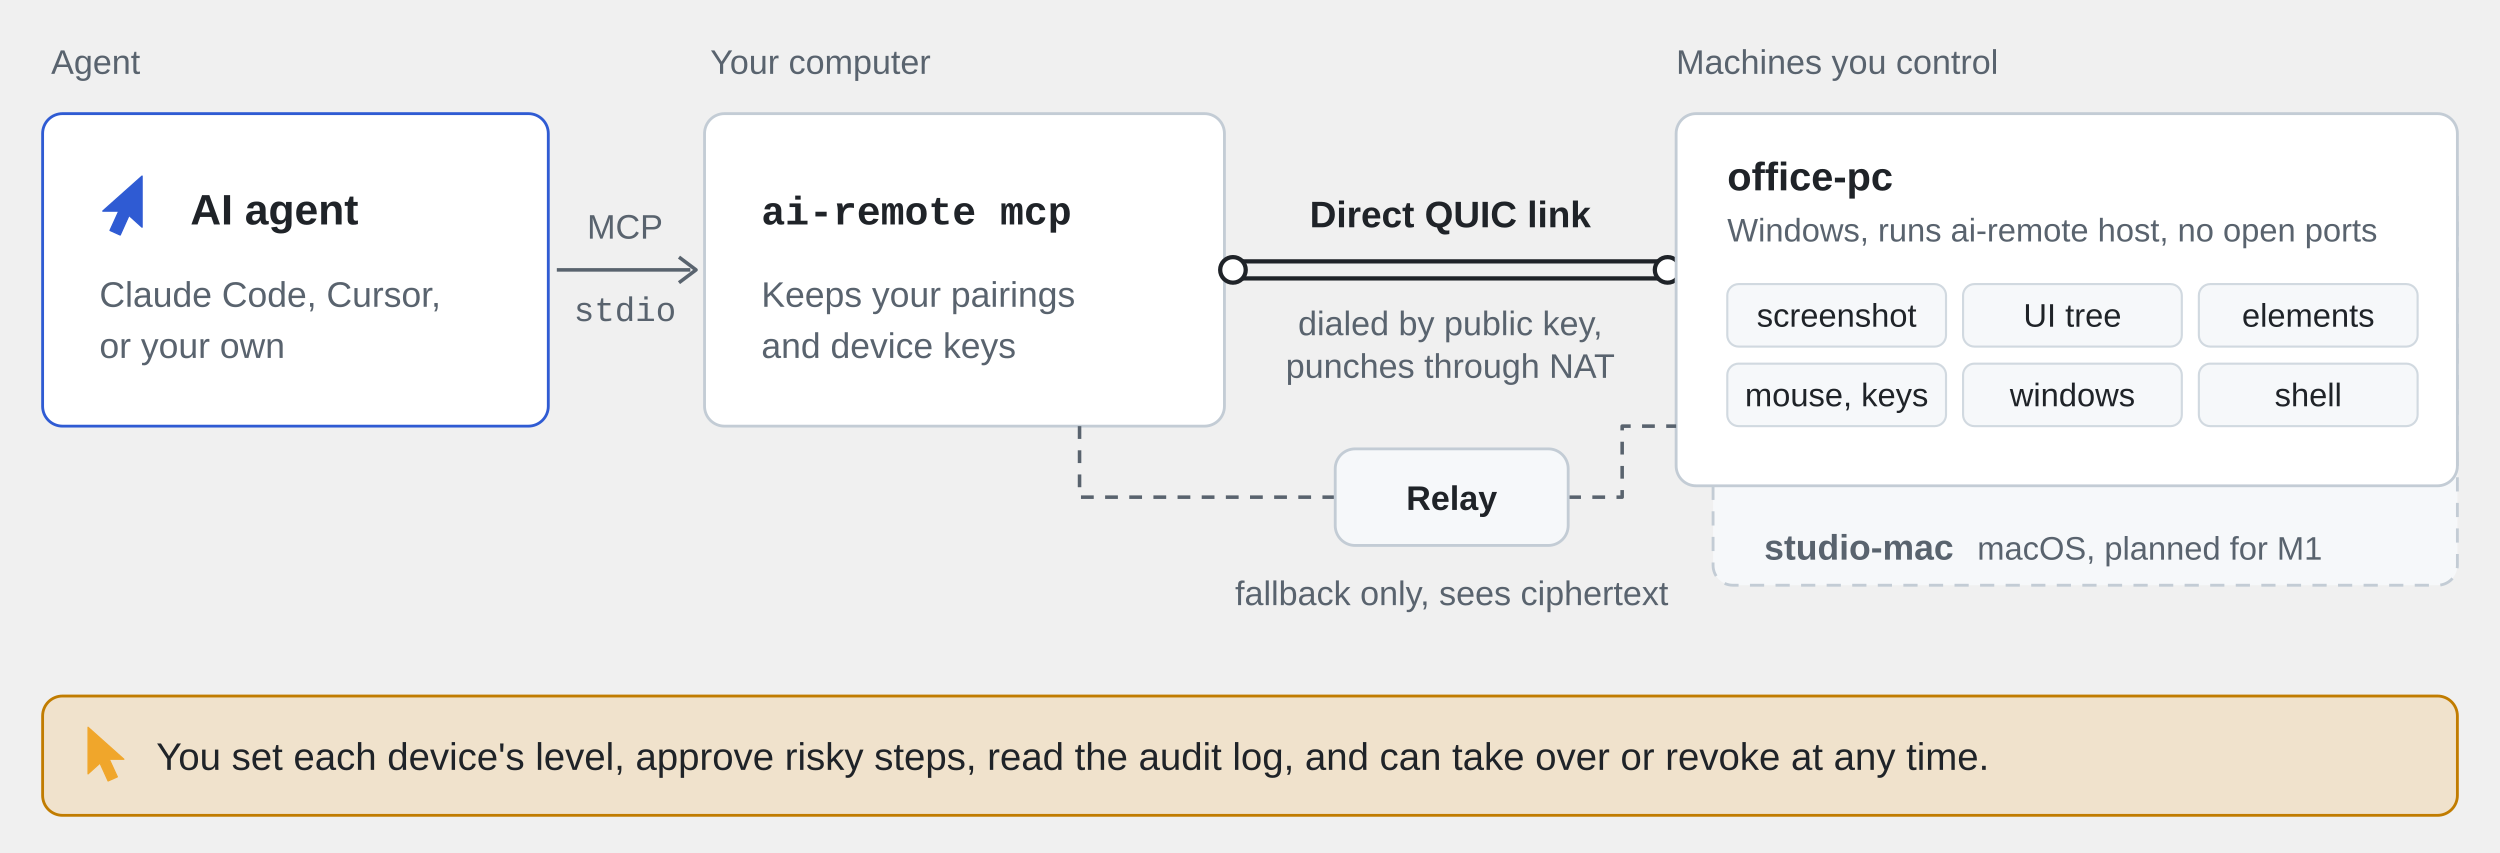
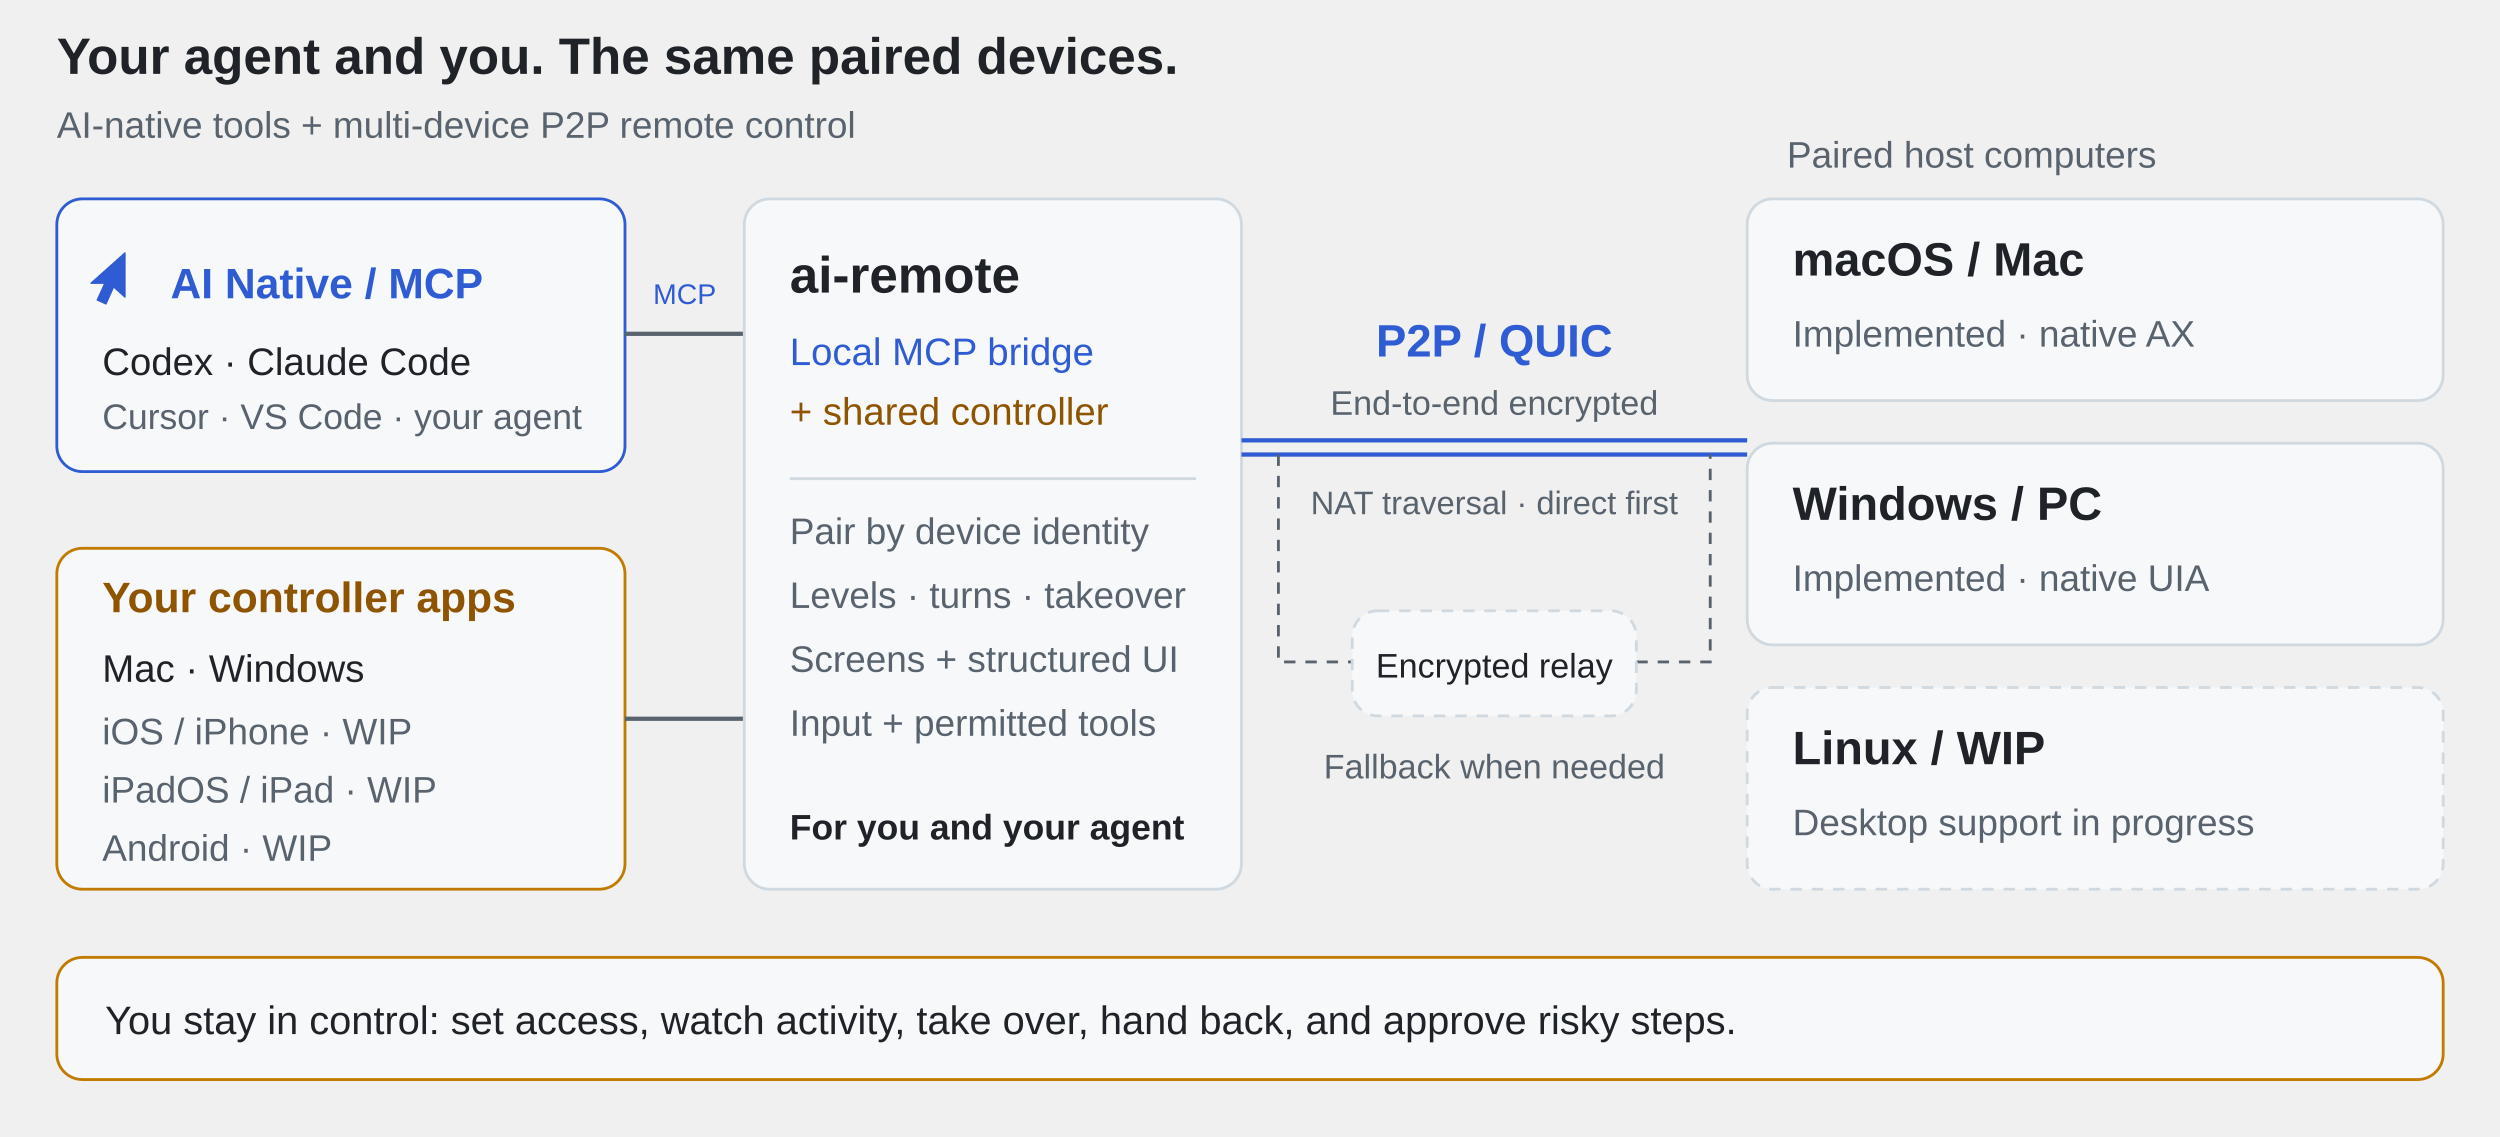
- <svg xmlns="http://www.w3.org/2000/svg" viewBox="0 0 1760 600" width="1760" height="600" role="img">
-   <style>.s{font-family:-apple-system, BlinkMacSystemFont, 'Segoe UI', 'Helvetica Neue', Arial, sans-serif}.m{font-family:ui-monospace, 'SF Mono', Menlo, Consolas, 'Liberation Mono', monospace}</style>
-   <text class="s" x="36" y="52" font-size="24" fill="#59636E">Agent</text>
-   <text class="s" x="500" y="52" font-size="24" fill="#59636E">Your computer</text>
-   <text class="s" x="1180" y="52" font-size="24" fill="#59636E">Machines you control</text>
-   <rect x="30" y="80" width="356" height="220" rx="14" fill="#FFFFFF" stroke="#2F5BD3" stroke-width="2" />
-   <g transform="translate(100 124)">
-     <polygon points="0.0,0.0 0.0,35.9 -9.2,27.6 -15.4,41.4 -22.5,38.2 -16.3,24.6 -27.6,24.6" fill="#2F5BD3" stroke="#2F5BD3" stroke-width="1.0" stroke-linejoin="round" />
+ <svg xmlns="http://www.w3.org/2000/svg" viewBox="0 0 1760 800" width="1760" height="800" role="img">
+   <style>.s{font-family:-apple-system, BlinkMacSystemFont, 'Segoe UI', 'Helvetica Neue', Arial, sans-serif}.m{font-family:ui-monospace, 'SF Mono', Menlo, Consolas, 'Liberation Mono', monospace}.z{font-family:'PingFang SC', 'Microsoft YaHei', 'Noto Sans CJK SC', sans-serif}</style>
+   <text class="s" x="40" y="52" font-size="36" font-weight="650" fill="#1F2328">Your agent and you. The same paired devices.</text>
+   <text class="s" x="40" y="97" font-size="26" fill="#59636E">AI-native tools + multi-device P2P remote control</text>
+   <rect x="40" y="140" width="400" height="192" rx="18" fill="#F6F8FA" stroke="#2F5BD3" stroke-width="2" />
+   <g transform="translate(88 178)">
+     <polygon points="0.0,0.0 0.0,31.2 -8.0,24.0 -13.4,36.0 -19.6,33.2 -14.2,21.4 -24.0,21.4" fill="#2F5BD3" stroke="#2F5BD3" stroke-width="0.9" stroke-linejoin="round" />
  </g>
-   <text class="s" x="134" y="158" font-size="30" font-weight="600" fill="#1F2328">AI agent</text>
-   <text class="s" x="70" y="216" font-size="25" fill="#59636E">Claude Code, Cursor,</text>
-   <text class="s" x="70" y="252" font-size="25" fill="#59636E">or your own</text>
-   <path d="M392,190 H486" stroke="#59636E" stroke-width="2.5" />
-   <path d="M478,181 L490,190 L478,199" fill="none" stroke="#59636E" stroke-width="2.5" stroke-linejoin="round" />
-   <text class="s" x="440" y="168" font-size="24" text-anchor="middle" fill="#59636E">MCP</text>
-   <text class="m" x="440" y="226" font-size="24" text-anchor="middle" fill="#59636E">stdio</text>
-   <rect x="496" y="80" width="366" height="220" rx="14" fill="#FFFFFF" stroke="#C3CCD5" stroke-width="2" />
-   <text class="m" x="536" y="158" font-size="28" font-weight="700" fill="#1F2328">ai-remote mcp</text>
-   <text class="s" x="536" y="216" font-size="25" fill="#59636E">Keeps your pairings</text>
-   <text class="s" x="536" y="252" font-size="25" fill="#59636E">and device keys</text>
-   <path d="M868,184 H1174 M868,196 H1174" stroke="#1F2328" stroke-width="3" />
-   <circle cx="868" cy="190" r="9" fill="#ffffff" stroke="#1F2328" stroke-width="3" />
-   <circle cx="1174" cy="190" r="9" fill="#ffffff" stroke="#1F2328" stroke-width="3" />
-   <text class="s" x="1021" y="160" font-size="26" font-weight="600" text-anchor="middle" fill="#1F2328">Direct QUIC link</text>
-   <text class="s" x="1021" y="236" font-size="24" text-anchor="middle" fill="#59636E">dialed by public key,</text>
-   <text class="s" x="1021" y="266" font-size="24" text-anchor="middle" fill="#59636E">punches through NAT</text>
-   <rect x="1206" y="120" width="524" height="292" rx="14" fill="#F6F8FA" stroke="#C3CCD5" stroke-width="2" stroke-dasharray="10 8" />
-   <text class="s" x="1242" y="394" font-size="25" font-weight="600" fill="#59636E">studio-mac</text>
-   <text class="s" x="1392" y="394" font-size="23" fill="#59636E">macOS, planned for M1</text>
-   <rect x="1180" y="80" width="550" height="262" rx="14" fill="#FFFFFF" stroke="#C3CCD5" stroke-width="2" />
-   <text class="s" x="1216" y="134" font-size="28" font-weight="600" fill="#1F2328">office-pc</text>
-   <text class="s" x="1216" y="170" font-size="23" fill="#59636E">Windows, runs ai-remote host, no open ports</text>
-   <rect x="1216" y="200" width="154" height="44" rx="8" fill="#F6F8FA" stroke="#D1D9E0" stroke-width="1.5" />
-   <text class="s" x="1293" y="230" font-size="23" text-anchor="middle" fill="#1F2328">screenshot</text>
-   <rect x="1382" y="200" width="154" height="44" rx="8" fill="#F6F8FA" stroke="#D1D9E0" stroke-width="1.5" />
-   <text class="s" x="1459" y="230" font-size="23" text-anchor="middle" fill="#1F2328">UI tree</text>
-   <rect x="1548" y="200" width="154" height="44" rx="8" fill="#F6F8FA" stroke="#D1D9E0" stroke-width="1.5" />
-   <text class="s" x="1625" y="230" font-size="23" text-anchor="middle" fill="#1F2328">elements</text>
-   <rect x="1216" y="256" width="154" height="44" rx="8" fill="#F6F8FA" stroke="#D1D9E0" stroke-width="1.5" />
-   <text class="s" x="1293" y="286" font-size="23" text-anchor="middle" fill="#1F2328">mouse, keys</text>
-   <rect x="1382" y="256" width="154" height="44" rx="8" fill="#F6F8FA" stroke="#D1D9E0" stroke-width="1.5" />
-   <text class="s" x="1459" y="286" font-size="23" text-anchor="middle" fill="#1F2328">windows</text>
-   <rect x="1548" y="256" width="154" height="44" rx="8" fill="#F6F8FA" stroke="#D1D9E0" stroke-width="1.5" />
-   <text class="s" x="1625" y="286" font-size="23" text-anchor="middle" fill="#1F2328">shell</text>
-   <path d="M760,300 V350 H940" fill="none" stroke="#59636E" stroke-width="2.5" stroke-dasharray="9 8" />
-   <path d="M1104,350 H1142 V300 H1180" fill="none" stroke="#59636E" stroke-width="2.5" stroke-dasharray="9 8" stroke-linejoin="round" />
-   <rect x="940" y="316" width="164" height="68" rx="14" fill="#F6F8FA" stroke="#C3CCD5" stroke-width="2" />
-   <text class="s" x="1022" y="359" font-size="24" font-weight="600" text-anchor="middle" fill="#1F2328">Relay</text>
-   <text class="s" x="1022" y="426" font-size="24" text-anchor="middle" fill="#59636E">fallback only, sees ciphertext</text>
-   <rect x="30" y="490" width="1700" height="84" rx="14" fill="#F0A62B" fill-opacity="0.18" stroke="#C17C00" stroke-width="2" />
-   <g transform="translate(62 512)">
-     <polygon points="0.0,0.0 0.0,32.8 8.4,25.2 14.1,37.8 20.6,34.9 14.9,22.5 25.2,22.5" fill="#F0A62B" stroke="#F0A62B" stroke-width="0.9" stroke-linejoin="round" />
-   </g>
-   <text class="s" x="110" y="542" font-size="27" fill="#1F2328">You set each device's level, approve risky steps, read the audit log, and can take over or revoke at any time.</text>
+   <text class="s" x="120" y="210" font-size="30" font-weight="650" fill="#2F5BD3">AI Native / MCP</text>
+   <text class="s" x="72" y="264" font-size="27" fill="#1F2328">Codex · Claude Code</text>
+   <text class="s" x="72" y="302" font-size="25" fill="#59636E">Cursor · VS Code · your agent</text>
+   <rect x="40" y="386" width="400" height="240" rx="18" fill="#F6F8FA" stroke="#C17C00" stroke-width="2" />
+   <text class="s" x="72" y="431" font-size="30" font-weight="650" fill="#8F5400">Your controller apps</text>
+   <text class="s" x="72" y="480" font-size="27" fill="#1F2328">Mac · Windows</text>
+   <text class="s" x="72" y="524" font-size="26" fill="#59636E">iOS / iPhone · WIP</text>
+   <text class="s" x="72" y="565" font-size="26" fill="#59636E">iPadOS / iPad · WIP</text>
+   <text class="s" x="72" y="606" font-size="26" fill="#59636E">Android · WIP</text>
+   <path d="M440 235 H524 M440 506 H524" fill="none" stroke="#59636E" stroke-width="3" />
+   <text class="s" x="482" y="214" font-size="20" text-anchor="middle" fill="#2F5BD3">MCP</text>
+   <rect x="524" y="140" width="350" height="486" rx="18" fill="#F6F8FA" stroke="#D1D9E0" stroke-width="2" />
+   <text class="s" x="556" y="206" font-size="36" font-weight="650" fill="#1F2328">ai-remote</text>
+   <text class="s" x="556" y="257" font-size="27" fill="#2F5BD3">Local MCP bridge</text>
+   <text class="s" x="556" y="299" font-size="27" fill="#8F5400">+ shared controller</text>
+   <path d="M556 337 H842" stroke="#D1D9E0" stroke-width="2" />
+   <text class="s" x="556" y="383" font-size="26" fill="#59636E">Pair by device identity</text>
+   <text class="s" x="556" y="428" font-size="26" fill="#59636E">Levels · turns · takeover</text>
+   <text class="s" x="556" y="473" font-size="26" fill="#59636E">Screens + structured UI</text>
+   <text class="s" x="556" y="518" font-size="26" fill="#59636E">Input + permitted tools</text>
+   <text class="s" x="556" y="591" font-size="25" font-weight="600" fill="#1F2328">For you and your agent</text>
+   <path d="M874 310 H1230 M874 320 H1230" stroke="#2F5BD3" stroke-width="3" />
+   <text class="s" x="1052" y="251" font-size="32" font-weight="650" text-anchor="middle" fill="#2F5BD3">P2P / QUIC</text>
+   <text class="s" x="1052" y="292" font-size="24" text-anchor="middle" fill="#59636E">End-to-end encrypted</text>
+   <text class="s" x="1052" y="362" font-size="23" text-anchor="middle" fill="#59636E">NAT traversal · direct first</text>
+   <path d="M900 320 V466 H952 M1152 466 H1204 V320" fill="none" stroke="#59636E" stroke-width="2" stroke-dasharray="8 7" />
+   <rect x="952" y="430" width="200" height="74" rx="18" fill="#F6F8FA" stroke="#D1D9E0" stroke-width="2" stroke-dasharray="8 7" />
+   <text class="s" x="1052" y="477" font-size="24" text-anchor="middle" fill="#1F2328">Encrypted relay</text>
+   <text class="s" x="1052" y="548" font-size="24" text-anchor="middle" fill="#59636E">Fallback when needed</text>
+   <text class="s" x="1258" y="118" font-size="26" fill="#59636E">Paired host computers</text>
+   <rect x="1230" y="140" width="490" height="142" rx="18" fill="#F6F8FA" stroke="#D1D9E0" stroke-width="2" />
+   <text class="s" x="1262" y="194" font-size="33" font-weight="650" fill="#1F2328">macOS / Mac</text>
+   <text class="s" x="1262" y="244" font-size="26" fill="#59636E">Implemented · native AX</text>
+   <rect x="1230" y="312" width="490" height="142" rx="18" fill="#F6F8FA" stroke="#D1D9E0" stroke-width="2" />
+   <text class="s" x="1262" y="366" font-size="33" font-weight="650" fill="#1F2328">Windows / PC</text>
+   <text class="s" x="1262" y="416" font-size="26" fill="#59636E">Implemented · native UIA</text>
+   <rect x="1230" y="484" width="490" height="142" rx="18" fill="#F6F8FA" stroke="#D1D9E0" stroke-width="2" stroke-dasharray="8 7" />
+   <text class="s" x="1262" y="538" font-size="33" font-weight="650" fill="#1F2328">Linux / WIP</text>
+   <text class="s" x="1262" y="588" font-size="26" fill="#59636E">Desktop support in progress</text>
+   <rect x="40" y="674" width="1680" height="86" rx="18" fill="#F6F8FA" stroke="#C17C00" stroke-width="2" />
+   <text class="s" x="74" y="728" font-size="28" fill="#1F2328">You stay in control: set access, watch activity, take over, hand back, and approve risky steps.</text>
</svg>
